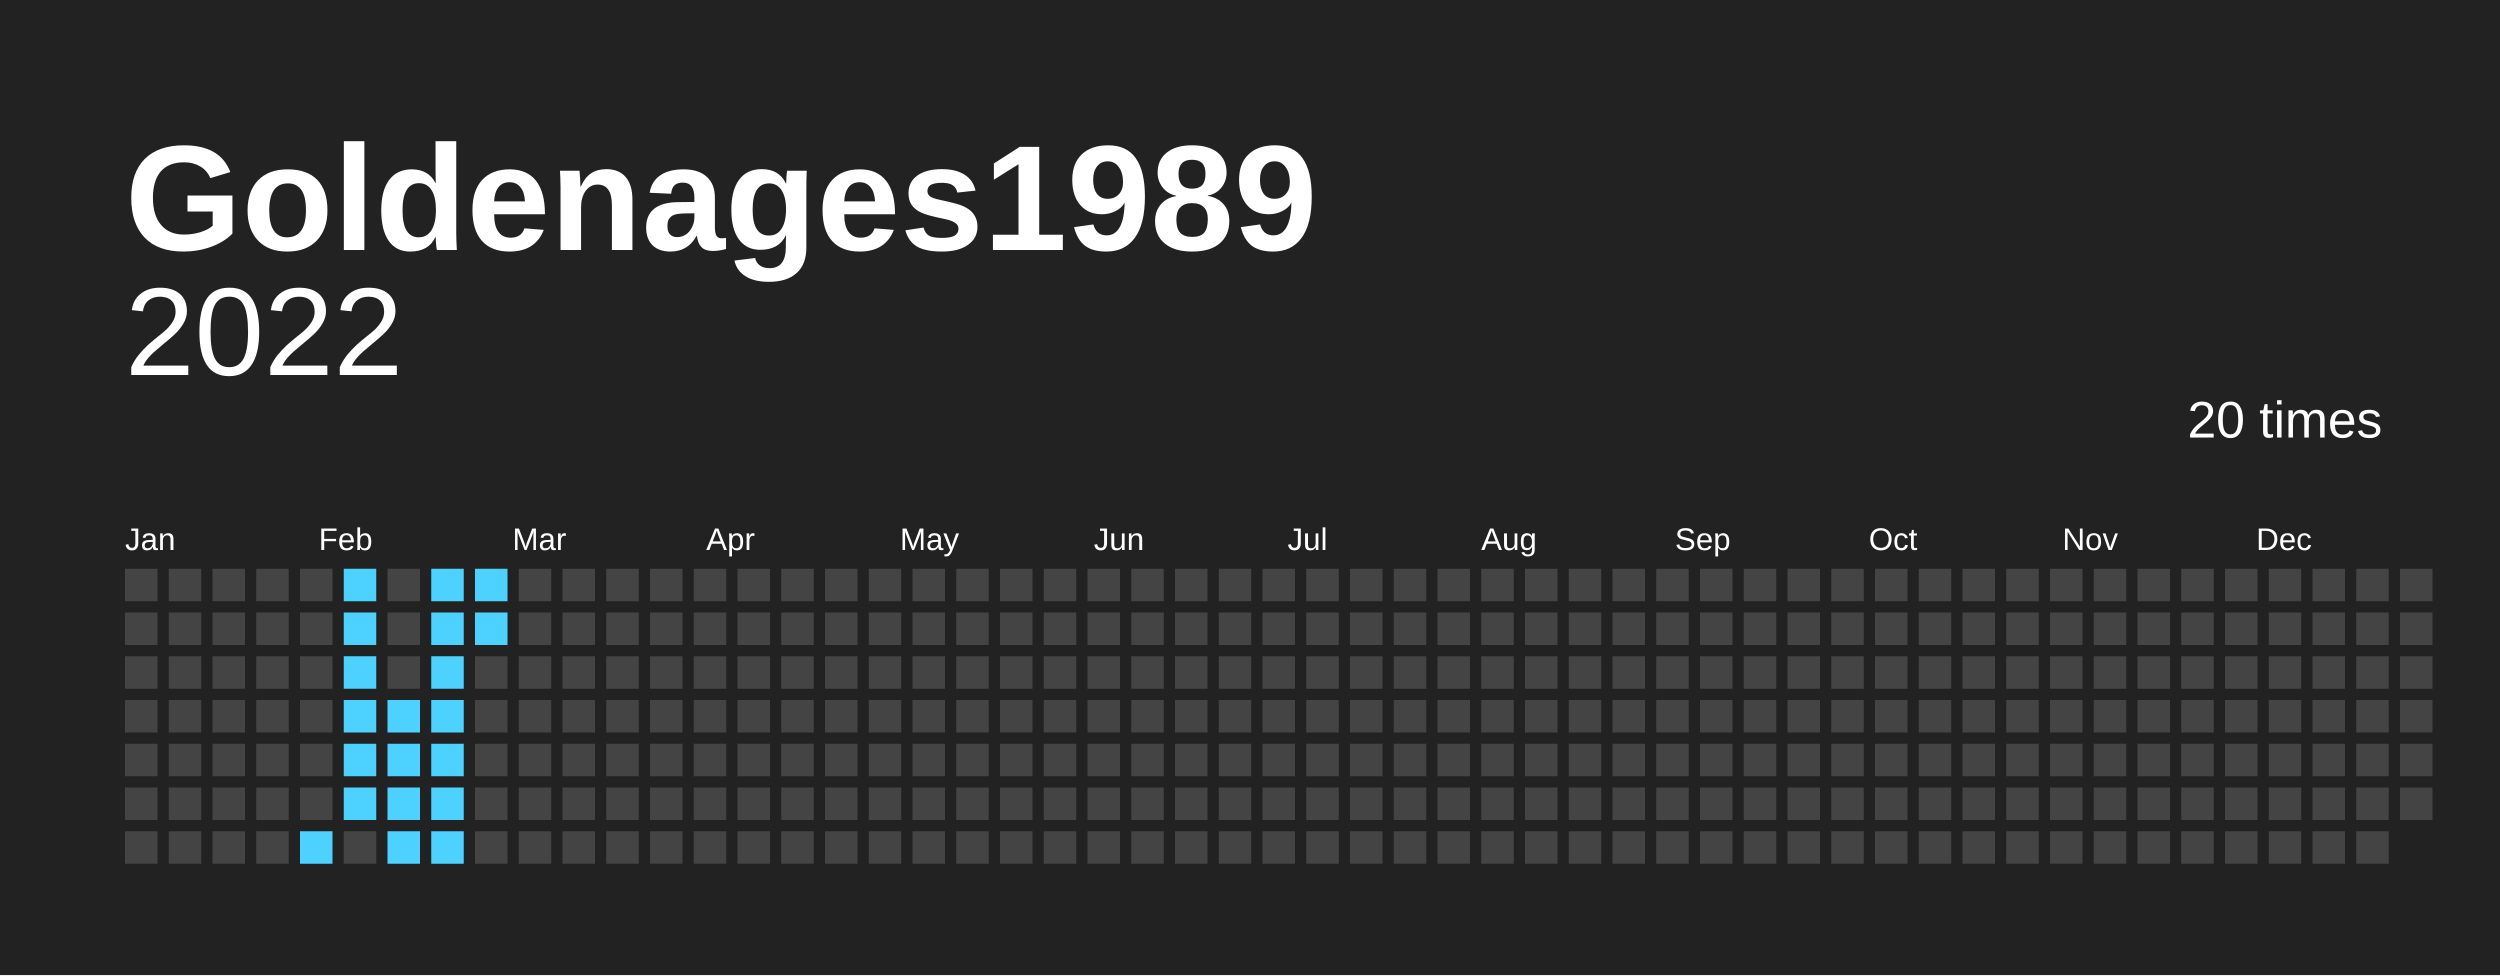
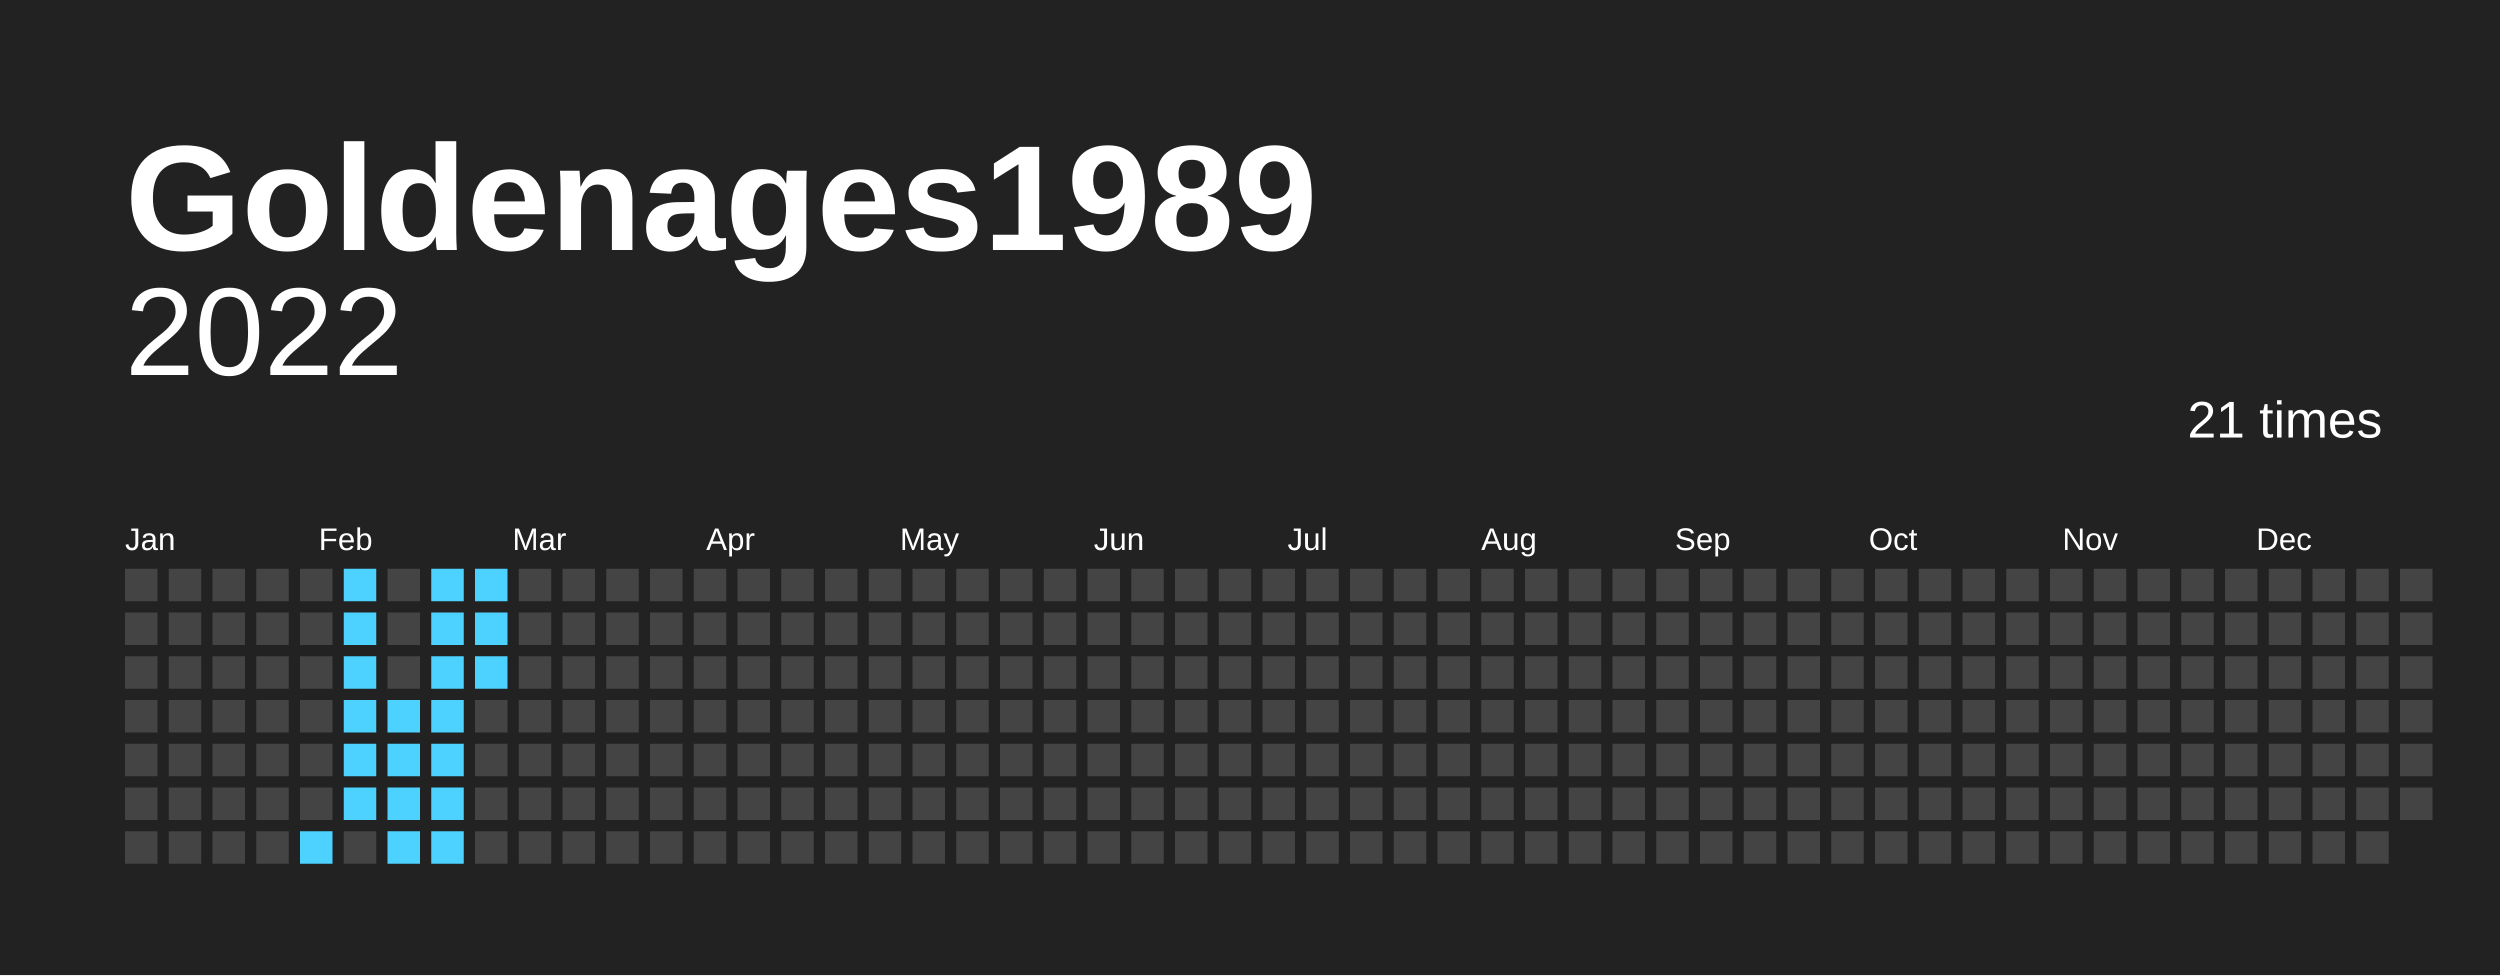
<svg xmlns="http://www.w3.org/2000/svg" baseProfile="full" height="78mm" version="1.1" viewBox="0,0,200,78" width="200mm">
  <defs />
  <rect fill="#222222" height="78" width="200" x="0" y="0" />
  <text fill="#FFFFFF" style="font-size:12px; font-family:Arial; font-weight:bold;" x="10" y="20">Goldenages1989</text>
  <text alignment-baseline="hanging" fill="#FFFFFF" style="font-size:10.0px; font-family:Arial;" x="10" y="30">2022</text>
-   <text alignment-baseline="hanging" fill="#FFFFFF" style="font-size:4.125px; font-family:Arial;" x="175" y="35">20 times</text>
+   <text alignment-baseline="hanging" fill="#FFFFFF" style="font-size:4.125px; font-family:Arial;" x="175" y="35">21 times</text>
  <text fill="#FFFFFF" style="font-size:2.5px; font-family:Arial" x="10.0" y="44">Jan</text>
  <text fill="#FFFFFF" style="font-size:2.5px; font-family:Arial" x="25.5" y="44">Feb</text>
  <text fill="#FFFFFF" style="font-size:2.5px; font-family:Arial" x="41.0" y="44">Mar</text>
  <text fill="#FFFFFF" style="font-size:2.5px; font-family:Arial" x="56.5" y="44">Apr</text>
  <text fill="#FFFFFF" style="font-size:2.5px; font-family:Arial" x="72.0" y="44">May</text>
  <text fill="#FFFFFF" style="font-size:2.5px; font-family:Arial" x="87.5" y="44">Jun</text>
  <text fill="#FFFFFF" style="font-size:2.5px; font-family:Arial" x="103.0" y="44">Jul</text>
  <text fill="#FFFFFF" style="font-size:2.5px; font-family:Arial" x="118.5" y="44">Aug</text>
  <text fill="#FFFFFF" style="font-size:2.5px; font-family:Arial" x="134.0" y="44">Sep</text>
  <text fill="#FFFFFF" style="font-size:2.5px; font-family:Arial" x="149.5" y="44">Oct</text>
  <text fill="#FFFFFF" style="font-size:2.5px; font-family:Arial" x="165.0" y="44">Nov</text>
  <text fill="#FFFFFF" style="font-size:2.5px; font-family:Arial" x="180.5" y="44">Dec</text>
  <rect fill="#444444" height="2.6" width="2.6" x="10.0" y="45.5" />
  <rect fill="#444444" height="2.6" width="2.6" x="10.0" y="49.0" />
  <rect fill="#444444" height="2.6" width="2.6" x="10.0" y="52.5" />
  <rect fill="#444444" height="2.6" width="2.6" x="10.0" y="56.0" />
  <rect fill="#444444" height="2.6" width="2.6" x="10.0" y="59.5" />
  <rect fill="#444444" height="2.6" width="2.6" x="10.0" y="63.0" />
  <rect fill="#444444" height="2.6" width="2.6" x="10.0" y="66.5" />
  <rect fill="#444444" height="2.6" width="2.6" x="13.5" y="45.5" />
  <rect fill="#444444" height="2.6" width="2.6" x="13.5" y="49.0" />
  <rect fill="#444444" height="2.6" width="2.6" x="13.5" y="52.5" />
  <rect fill="#444444" height="2.6" width="2.6" x="13.5" y="56.0" />
  <rect fill="#444444" height="2.6" width="2.6" x="13.5" y="59.5" />
  <rect fill="#444444" height="2.6" width="2.6" x="13.5" y="63.0" />
  <rect fill="#444444" height="2.6" width="2.6" x="13.5" y="66.5" />
  <rect fill="#444444" height="2.6" width="2.6" x="17.0" y="45.5" />
  <rect fill="#444444" height="2.6" width="2.6" x="17.0" y="49.0" />
  <rect fill="#444444" height="2.6" width="2.6" x="17.0" y="52.5" />
  <rect fill="#444444" height="2.6" width="2.6" x="17.0" y="56.0" />
  <rect fill="#444444" height="2.6" width="2.6" x="17.0" y="59.5" />
  <rect fill="#444444" height="2.6" width="2.6" x="17.0" y="63.0" />
  <rect fill="#444444" height="2.6" width="2.6" x="17.0" y="66.5" />
  <rect fill="#444444" height="2.6" width="2.6" x="20.5" y="45.5" />
  <rect fill="#444444" height="2.6" width="2.6" x="20.5" y="49.0" />
  <rect fill="#444444" height="2.6" width="2.6" x="20.5" y="52.5" />
  <rect fill="#444444" height="2.6" width="2.6" x="20.5" y="56.0" />
  <rect fill="#444444" height="2.6" width="2.6" x="20.5" y="59.5" />
  <rect fill="#444444" height="2.6" width="2.6" x="20.5" y="63.0" />
  <rect fill="#444444" height="2.6" width="2.6" x="20.5" y="66.5" />
  <rect fill="#444444" height="2.6" width="2.6" x="24.0" y="45.5" />
  <rect fill="#444444" height="2.6" width="2.6" x="24.0" y="49.0" />
  <rect fill="#444444" height="2.6" width="2.6" x="24.0" y="52.5" />
  <rect fill="#444444" height="2.6" width="2.6" x="24.0" y="56.0" />
  <rect fill="#444444" height="2.6" width="2.6" x="24.0" y="59.5" />
  <rect fill="#444444" height="2.6" width="2.6" x="24.0" y="63.0" />
  <rect fill="#4DD2FF" height="2.6" width="2.6" x="24.0" y="66.5" />
  <rect fill="#4DD2FF" height="2.6" width="2.6" x="27.5" y="45.5" />
  <rect fill="#4DD2FF" height="2.6" width="2.6" x="27.5" y="49.0" />
  <rect fill="#4DD2FF" height="2.6" width="2.6" x="27.5" y="52.5" />
  <rect fill="#4DD2FF" height="2.6" width="2.6" x="27.5" y="56.0" />
  <rect fill="#4DD2FF" height="2.6" width="2.6" x="27.5" y="59.5" />
  <rect fill="#4DD2FF" height="2.6" width="2.6" x="27.5" y="63.0" />
  <rect fill="#444444" height="2.6" width="2.6" x="27.5" y="66.5" />
  <rect fill="#444444" height="2.6" width="2.6" x="31.0" y="45.5" />
  <rect fill="#444444" height="2.6" width="2.6" x="31.0" y="49.0" />
  <rect fill="#444444" height="2.6" width="2.6" x="31.0" y="52.5" />
  <rect fill="#4DD2FF" height="2.6" width="2.6" x="31.0" y="56.0" />
  <rect fill="#4DD2FF" height="2.6" width="2.6" x="31.0" y="59.5" />
  <rect fill="#4DD2FF" height="2.6" width="2.6" x="31.0" y="63.0" />
  <rect fill="#4DD2FF" height="2.6" width="2.6" x="31.0" y="66.5" />
  <rect fill="#4DD2FF" height="2.6" width="2.6" x="34.5" y="45.5" />
  <rect fill="#4DD2FF" height="2.6" width="2.6" x="34.5" y="49.0" />
  <rect fill="#4DD2FF" height="2.6" width="2.6" x="34.5" y="52.5" />
  <rect fill="#4DD2FF" height="2.6" width="2.6" x="34.5" y="56.0" />
  <rect fill="#4DD2FF" height="2.6" width="2.6" x="34.5" y="59.5" />
  <rect fill="#4DD2FF" height="2.6" width="2.6" x="34.5" y="63.0" />
  <rect fill="#4DD2FF" height="2.6" width="2.6" x="34.5" y="66.5" />
  <rect fill="#4DD2FF" height="2.6" width="2.6" x="38.0" y="45.5" />
  <rect fill="#4DD2FF" height="2.6" width="2.6" x="38.0" y="49.0" />
-   <rect fill="#444444" height="2.6" width="2.6" x="38.0" y="52.5" />
+   <rect fill="#4DD2FF" height="2.6" width="2.6" x="38.0" y="52.5" />
  <rect fill="#444444" height="2.6" width="2.6" x="38.0" y="56.0" />
  <rect fill="#444444" height="2.6" width="2.6" x="38.0" y="59.5" />
  <rect fill="#444444" height="2.6" width="2.6" x="38.0" y="63.0" />
  <rect fill="#444444" height="2.6" width="2.6" x="38.0" y="66.5" />
  <rect fill="#444444" height="2.6" width="2.6" x="41.5" y="45.5" />
  <rect fill="#444444" height="2.6" width="2.6" x="41.5" y="49.0" />
  <rect fill="#444444" height="2.6" width="2.6" x="41.5" y="52.5" />
  <rect fill="#444444" height="2.6" width="2.6" x="41.5" y="56.0" />
  <rect fill="#444444" height="2.6" width="2.6" x="41.5" y="59.5" />
  <rect fill="#444444" height="2.6" width="2.6" x="41.5" y="63.0" />
  <rect fill="#444444" height="2.6" width="2.6" x="41.5" y="66.5" />
  <rect fill="#444444" height="2.6" width="2.6" x="45.0" y="45.5" />
  <rect fill="#444444" height="2.6" width="2.6" x="45.0" y="49.0" />
  <rect fill="#444444" height="2.6" width="2.6" x="45.0" y="52.5" />
  <rect fill="#444444" height="2.6" width="2.6" x="45.0" y="56.0" />
  <rect fill="#444444" height="2.6" width="2.6" x="45.0" y="59.5" />
  <rect fill="#444444" height="2.6" width="2.6" x="45.0" y="63.0" />
  <rect fill="#444444" height="2.6" width="2.6" x="45.0" y="66.5" />
  <rect fill="#444444" height="2.6" width="2.6" x="48.5" y="45.5" />
  <rect fill="#444444" height="2.6" width="2.6" x="48.5" y="49.0" />
  <rect fill="#444444" height="2.6" width="2.6" x="48.5" y="52.5" />
  <rect fill="#444444" height="2.6" width="2.6" x="48.5" y="56.0" />
  <rect fill="#444444" height="2.6" width="2.6" x="48.5" y="59.5" />
  <rect fill="#444444" height="2.6" width="2.6" x="48.5" y="63.0" />
  <rect fill="#444444" height="2.6" width="2.6" x="48.5" y="66.5" />
  <rect fill="#444444" height="2.6" width="2.6" x="52.0" y="45.5" />
  <rect fill="#444444" height="2.6" width="2.6" x="52.0" y="49.0" />
  <rect fill="#444444" height="2.6" width="2.6" x="52.0" y="52.5" />
  <rect fill="#444444" height="2.6" width="2.6" x="52.0" y="56.0" />
  <rect fill="#444444" height="2.6" width="2.6" x="52.0" y="59.5" />
  <rect fill="#444444" height="2.6" width="2.6" x="52.0" y="63.0" />
  <rect fill="#444444" height="2.6" width="2.6" x="52.0" y="66.5" />
  <rect fill="#444444" height="2.6" width="2.6" x="55.5" y="45.5" />
  <rect fill="#444444" height="2.6" width="2.6" x="55.5" y="49.0" />
  <rect fill="#444444" height="2.6" width="2.6" x="55.5" y="52.5" />
  <rect fill="#444444" height="2.6" width="2.6" x="55.5" y="56.0" />
  <rect fill="#444444" height="2.6" width="2.6" x="55.5" y="59.5" />
  <rect fill="#444444" height="2.6" width="2.6" x="55.5" y="63.0" />
  <rect fill="#444444" height="2.6" width="2.6" x="55.5" y="66.5" />
  <rect fill="#444444" height="2.6" width="2.6" x="59.0" y="45.5" />
  <rect fill="#444444" height="2.6" width="2.6" x="59.0" y="49.0" />
  <rect fill="#444444" height="2.6" width="2.6" x="59.0" y="52.5" />
  <rect fill="#444444" height="2.6" width="2.6" x="59.0" y="56.0" />
  <rect fill="#444444" height="2.6" width="2.6" x="59.0" y="59.5" />
  <rect fill="#444444" height="2.6" width="2.6" x="59.0" y="63.0" />
  <rect fill="#444444" height="2.6" width="2.6" x="59.0" y="66.5" />
  <rect fill="#444444" height="2.6" width="2.6" x="62.5" y="45.5" />
  <rect fill="#444444" height="2.6" width="2.6" x="62.5" y="49.0" />
  <rect fill="#444444" height="2.6" width="2.6" x="62.5" y="52.5" />
  <rect fill="#444444" height="2.6" width="2.6" x="62.5" y="56.0" />
  <rect fill="#444444" height="2.6" width="2.6" x="62.5" y="59.5" />
  <rect fill="#444444" height="2.6" width="2.6" x="62.5" y="63.0" />
  <rect fill="#444444" height="2.6" width="2.6" x="62.5" y="66.5" />
  <rect fill="#444444" height="2.6" width="2.6" x="66.0" y="45.5" />
  <rect fill="#444444" height="2.6" width="2.6" x="66.0" y="49.0" />
  <rect fill="#444444" height="2.6" width="2.6" x="66.0" y="52.5" />
  <rect fill="#444444" height="2.6" width="2.6" x="66.0" y="56.0" />
  <rect fill="#444444" height="2.6" width="2.6" x="66.0" y="59.5" />
  <rect fill="#444444" height="2.6" width="2.6" x="66.0" y="63.0" />
  <rect fill="#444444" height="2.6" width="2.6" x="66.0" y="66.5" />
  <rect fill="#444444" height="2.6" width="2.6" x="69.5" y="45.5" />
  <rect fill="#444444" height="2.6" width="2.6" x="69.5" y="49.0" />
  <rect fill="#444444" height="2.6" width="2.6" x="69.5" y="52.5" />
  <rect fill="#444444" height="2.6" width="2.6" x="69.5" y="56.0" />
  <rect fill="#444444" height="2.6" width="2.6" x="69.5" y="59.5" />
  <rect fill="#444444" height="2.6" width="2.6" x="69.5" y="63.0" />
  <rect fill="#444444" height="2.6" width="2.6" x="69.5" y="66.5" />
  <rect fill="#444444" height="2.6" width="2.6" x="73.0" y="45.5" />
  <rect fill="#444444" height="2.6" width="2.6" x="73.0" y="49.0" />
  <rect fill="#444444" height="2.6" width="2.6" x="73.0" y="52.5" />
  <rect fill="#444444" height="2.6" width="2.6" x="73.0" y="56.0" />
  <rect fill="#444444" height="2.6" width="2.6" x="73.0" y="59.5" />
  <rect fill="#444444" height="2.6" width="2.6" x="73.0" y="63.0" />
  <rect fill="#444444" height="2.6" width="2.6" x="73.0" y="66.5" />
  <rect fill="#444444" height="2.6" width="2.6" x="76.5" y="45.5" />
  <rect fill="#444444" height="2.6" width="2.6" x="76.5" y="49.0" />
  <rect fill="#444444" height="2.6" width="2.6" x="76.5" y="52.5" />
  <rect fill="#444444" height="2.6" width="2.6" x="76.5" y="56.0" />
  <rect fill="#444444" height="2.6" width="2.6" x="76.5" y="59.5" />
  <rect fill="#444444" height="2.6" width="2.6" x="76.5" y="63.0" />
  <rect fill="#444444" height="2.6" width="2.6" x="76.5" y="66.5" />
  <rect fill="#444444" height="2.6" width="2.6" x="80.0" y="45.5" />
  <rect fill="#444444" height="2.6" width="2.6" x="80.0" y="49.0" />
  <rect fill="#444444" height="2.6" width="2.6" x="80.0" y="52.5" />
  <rect fill="#444444" height="2.6" width="2.6" x="80.0" y="56.0" />
  <rect fill="#444444" height="2.6" width="2.6" x="80.0" y="59.5" />
  <rect fill="#444444" height="2.6" width="2.6" x="80.0" y="63.0" />
  <rect fill="#444444" height="2.6" width="2.6" x="80.0" y="66.5" />
  <rect fill="#444444" height="2.6" width="2.6" x="83.5" y="45.5" />
  <rect fill="#444444" height="2.6" width="2.6" x="83.5" y="49.0" />
  <rect fill="#444444" height="2.6" width="2.6" x="83.5" y="52.5" />
  <rect fill="#444444" height="2.6" width="2.6" x="83.5" y="56.0" />
  <rect fill="#444444" height="2.6" width="2.6" x="83.5" y="59.5" />
  <rect fill="#444444" height="2.6" width="2.6" x="83.5" y="63.0" />
  <rect fill="#444444" height="2.6" width="2.6" x="83.5" y="66.5" />
  <rect fill="#444444" height="2.6" width="2.6" x="87.0" y="45.5" />
  <rect fill="#444444" height="2.6" width="2.6" x="87.0" y="49.0" />
  <rect fill="#444444" height="2.6" width="2.6" x="87.0" y="52.5" />
  <rect fill="#444444" height="2.6" width="2.6" x="87.0" y="56.0" />
  <rect fill="#444444" height="2.6" width="2.6" x="87.0" y="59.5" />
  <rect fill="#444444" height="2.6" width="2.6" x="87.0" y="63.0" />
  <rect fill="#444444" height="2.6" width="2.6" x="87.0" y="66.5" />
  <rect fill="#444444" height="2.6" width="2.6" x="90.5" y="45.5" />
  <rect fill="#444444" height="2.6" width="2.6" x="90.5" y="49.0" />
  <rect fill="#444444" height="2.6" width="2.6" x="90.5" y="52.5" />
  <rect fill="#444444" height="2.6" width="2.6" x="90.5" y="56.0" />
  <rect fill="#444444" height="2.6" width="2.6" x="90.5" y="59.5" />
  <rect fill="#444444" height="2.6" width="2.6" x="90.5" y="63.0" />
  <rect fill="#444444" height="2.6" width="2.6" x="90.5" y="66.5" />
  <rect fill="#444444" height="2.6" width="2.6" x="94.0" y="45.5" />
  <rect fill="#444444" height="2.6" width="2.6" x="94.0" y="49.0" />
  <rect fill="#444444" height="2.6" width="2.6" x="94.0" y="52.5" />
  <rect fill="#444444" height="2.6" width="2.6" x="94.0" y="56.0" />
  <rect fill="#444444" height="2.6" width="2.6" x="94.0" y="59.5" />
  <rect fill="#444444" height="2.6" width="2.6" x="94.0" y="63.0" />
  <rect fill="#444444" height="2.6" width="2.6" x="94.0" y="66.5" />
  <rect fill="#444444" height="2.6" width="2.6" x="97.5" y="45.5" />
  <rect fill="#444444" height="2.6" width="2.6" x="97.5" y="49.0" />
  <rect fill="#444444" height="2.6" width="2.6" x="97.5" y="52.5" />
  <rect fill="#444444" height="2.6" width="2.6" x="97.5" y="56.0" />
  <rect fill="#444444" height="2.6" width="2.6" x="97.5" y="59.5" />
  <rect fill="#444444" height="2.6" width="2.6" x="97.5" y="63.0" />
  <rect fill="#444444" height="2.6" width="2.6" x="97.5" y="66.5" />
  <rect fill="#444444" height="2.6" width="2.6" x="101.0" y="45.5" />
  <rect fill="#444444" height="2.6" width="2.6" x="101.0" y="49.0" />
  <rect fill="#444444" height="2.6" width="2.6" x="101.0" y="52.5" />
  <rect fill="#444444" height="2.6" width="2.6" x="101.0" y="56.0" />
  <rect fill="#444444" height="2.6" width="2.6" x="101.0" y="59.5" />
  <rect fill="#444444" height="2.6" width="2.6" x="101.0" y="63.0" />
  <rect fill="#444444" height="2.6" width="2.6" x="101.0" y="66.5" />
  <rect fill="#444444" height="2.6" width="2.6" x="104.5" y="45.5" />
  <rect fill="#444444" height="2.6" width="2.6" x="104.5" y="49.0" />
  <rect fill="#444444" height="2.6" width="2.6" x="104.5" y="52.5" />
  <rect fill="#444444" height="2.6" width="2.6" x="104.5" y="56.0" />
  <rect fill="#444444" height="2.6" width="2.6" x="104.5" y="59.5" />
  <rect fill="#444444" height="2.6" width="2.6" x="104.5" y="63.0" />
  <rect fill="#444444" height="2.6" width="2.6" x="104.5" y="66.5" />
  <rect fill="#444444" height="2.6" width="2.6" x="108.0" y="45.5" />
  <rect fill="#444444" height="2.6" width="2.6" x="108.0" y="49.0" />
  <rect fill="#444444" height="2.6" width="2.6" x="108.0" y="52.5" />
  <rect fill="#444444" height="2.6" width="2.6" x="108.0" y="56.0" />
  <rect fill="#444444" height="2.6" width="2.6" x="108.0" y="59.5" />
  <rect fill="#444444" height="2.6" width="2.6" x="108.0" y="63.0" />
  <rect fill="#444444" height="2.6" width="2.6" x="108.0" y="66.5" />
  <rect fill="#444444" height="2.6" width="2.6" x="111.5" y="45.5" />
  <rect fill="#444444" height="2.6" width="2.6" x="111.5" y="49.0" />
  <rect fill="#444444" height="2.6" width="2.6" x="111.5" y="52.5" />
  <rect fill="#444444" height="2.6" width="2.6" x="111.5" y="56.0" />
  <rect fill="#444444" height="2.6" width="2.6" x="111.5" y="59.5" />
  <rect fill="#444444" height="2.6" width="2.6" x="111.5" y="63.0" />
  <rect fill="#444444" height="2.6" width="2.6" x="111.5" y="66.5" />
  <rect fill="#444444" height="2.6" width="2.6" x="115.0" y="45.5" />
  <rect fill="#444444" height="2.6" width="2.6" x="115.0" y="49.0" />
  <rect fill="#444444" height="2.6" width="2.6" x="115.0" y="52.5" />
  <rect fill="#444444" height="2.6" width="2.6" x="115.0" y="56.0" />
  <rect fill="#444444" height="2.6" width="2.6" x="115.0" y="59.5" />
  <rect fill="#444444" height="2.6" width="2.6" x="115.0" y="63.0" />
  <rect fill="#444444" height="2.6" width="2.6" x="115.0" y="66.5" />
  <rect fill="#444444" height="2.6" width="2.6" x="118.5" y="45.5" />
  <rect fill="#444444" height="2.6" width="2.6" x="118.5" y="49.0" />
  <rect fill="#444444" height="2.6" width="2.6" x="118.5" y="52.5" />
  <rect fill="#444444" height="2.6" width="2.6" x="118.5" y="56.0" />
  <rect fill="#444444" height="2.6" width="2.6" x="118.5" y="59.5" />
  <rect fill="#444444" height="2.6" width="2.6" x="118.5" y="63.0" />
  <rect fill="#444444" height="2.6" width="2.6" x="118.5" y="66.5" />
  <rect fill="#444444" height="2.6" width="2.6" x="122.0" y="45.5" />
  <rect fill="#444444" height="2.6" width="2.6" x="122.0" y="49.0" />
  <rect fill="#444444" height="2.6" width="2.6" x="122.0" y="52.5" />
  <rect fill="#444444" height="2.6" width="2.6" x="122.0" y="56.0" />
  <rect fill="#444444" height="2.6" width="2.6" x="122.0" y="59.5" />
  <rect fill="#444444" height="2.6" width="2.6" x="122.0" y="63.0" />
  <rect fill="#444444" height="2.6" width="2.6" x="122.0" y="66.5" />
  <rect fill="#444444" height="2.6" width="2.6" x="125.5" y="45.5" />
  <rect fill="#444444" height="2.6" width="2.6" x="125.5" y="49.0" />
  <rect fill="#444444" height="2.6" width="2.6" x="125.5" y="52.5" />
  <rect fill="#444444" height="2.6" width="2.6" x="125.5" y="56.0" />
  <rect fill="#444444" height="2.6" width="2.6" x="125.5" y="59.5" />
  <rect fill="#444444" height="2.6" width="2.6" x="125.5" y="63.0" />
  <rect fill="#444444" height="2.6" width="2.6" x="125.5" y="66.5" />
  <rect fill="#444444" height="2.6" width="2.6" x="129.0" y="45.5" />
  <rect fill="#444444" height="2.6" width="2.6" x="129.0" y="49.0" />
  <rect fill="#444444" height="2.6" width="2.6" x="129.0" y="52.5" />
  <rect fill="#444444" height="2.6" width="2.6" x="129.0" y="56.0" />
  <rect fill="#444444" height="2.6" width="2.6" x="129.0" y="59.5" />
  <rect fill="#444444" height="2.6" width="2.6" x="129.0" y="63.0" />
  <rect fill="#444444" height="2.6" width="2.6" x="129.0" y="66.5" />
  <rect fill="#444444" height="2.6" width="2.6" x="132.5" y="45.5" />
  <rect fill="#444444" height="2.6" width="2.6" x="132.5" y="49.0" />
  <rect fill="#444444" height="2.6" width="2.6" x="132.5" y="52.5" />
  <rect fill="#444444" height="2.6" width="2.6" x="132.5" y="56.0" />
  <rect fill="#444444" height="2.6" width="2.6" x="132.5" y="59.5" />
  <rect fill="#444444" height="2.6" width="2.6" x="132.5" y="63.0" />
  <rect fill="#444444" height="2.6" width="2.6" x="132.5" y="66.5" />
  <rect fill="#444444" height="2.6" width="2.6" x="136.0" y="45.5" />
  <rect fill="#444444" height="2.6" width="2.6" x="136.0" y="49.0" />
  <rect fill="#444444" height="2.6" width="2.6" x="136.0" y="52.5" />
  <rect fill="#444444" height="2.6" width="2.6" x="136.0" y="56.0" />
  <rect fill="#444444" height="2.6" width="2.6" x="136.0" y="59.5" />
  <rect fill="#444444" height="2.6" width="2.6" x="136.0" y="63.0" />
  <rect fill="#444444" height="2.6" width="2.6" x="136.0" y="66.5" />
  <rect fill="#444444" height="2.6" width="2.6" x="139.5" y="45.5" />
  <rect fill="#444444" height="2.6" width="2.6" x="139.5" y="49.0" />
  <rect fill="#444444" height="2.6" width="2.6" x="139.5" y="52.5" />
  <rect fill="#444444" height="2.6" width="2.6" x="139.5" y="56.0" />
  <rect fill="#444444" height="2.6" width="2.6" x="139.5" y="59.5" />
  <rect fill="#444444" height="2.6" width="2.6" x="139.5" y="63.0" />
  <rect fill="#444444" height="2.6" width="2.6" x="139.5" y="66.5" />
  <rect fill="#444444" height="2.6" width="2.6" x="143.0" y="45.5" />
  <rect fill="#444444" height="2.6" width="2.6" x="143.0" y="49.0" />
  <rect fill="#444444" height="2.6" width="2.6" x="143.0" y="52.5" />
  <rect fill="#444444" height="2.6" width="2.6" x="143.0" y="56.0" />
  <rect fill="#444444" height="2.6" width="2.6" x="143.0" y="59.5" />
  <rect fill="#444444" height="2.6" width="2.6" x="143.0" y="63.0" />
  <rect fill="#444444" height="2.6" width="2.6" x="143.0" y="66.5" />
  <rect fill="#444444" height="2.6" width="2.6" x="146.5" y="45.5" />
  <rect fill="#444444" height="2.6" width="2.6" x="146.5" y="49.0" />
  <rect fill="#444444" height="2.6" width="2.6" x="146.5" y="52.5" />
  <rect fill="#444444" height="2.6" width="2.6" x="146.5" y="56.0" />
  <rect fill="#444444" height="2.6" width="2.6" x="146.5" y="59.5" />
  <rect fill="#444444" height="2.6" width="2.6" x="146.5" y="63.0" />
  <rect fill="#444444" height="2.6" width="2.6" x="146.5" y="66.5" />
  <rect fill="#444444" height="2.6" width="2.6" x="150.0" y="45.5" />
  <rect fill="#444444" height="2.6" width="2.6" x="150.0" y="49.0" />
  <rect fill="#444444" height="2.6" width="2.6" x="150.0" y="52.5" />
  <rect fill="#444444" height="2.6" width="2.6" x="150.0" y="56.0" />
  <rect fill="#444444" height="2.6" width="2.6" x="150.0" y="59.5" />
  <rect fill="#444444" height="2.6" width="2.6" x="150.0" y="63.0" />
  <rect fill="#444444" height="2.6" width="2.6" x="150.0" y="66.5" />
  <rect fill="#444444" height="2.6" width="2.6" x="153.5" y="45.5" />
  <rect fill="#444444" height="2.6" width="2.6" x="153.5" y="49.0" />
  <rect fill="#444444" height="2.6" width="2.6" x="153.5" y="52.5" />
  <rect fill="#444444" height="2.6" width="2.6" x="153.5" y="56.0" />
  <rect fill="#444444" height="2.6" width="2.6" x="153.5" y="59.5" />
  <rect fill="#444444" height="2.6" width="2.6" x="153.5" y="63.0" />
  <rect fill="#444444" height="2.6" width="2.6" x="153.5" y="66.5" />
  <rect fill="#444444" height="2.6" width="2.6" x="157.0" y="45.5" />
  <rect fill="#444444" height="2.6" width="2.6" x="157.0" y="49.0" />
  <rect fill="#444444" height="2.6" width="2.6" x="157.0" y="52.5" />
  <rect fill="#444444" height="2.6" width="2.6" x="157.0" y="56.0" />
  <rect fill="#444444" height="2.6" width="2.6" x="157.0" y="59.5" />
  <rect fill="#444444" height="2.6" width="2.6" x="157.0" y="63.0" />
  <rect fill="#444444" height="2.6" width="2.6" x="157.0" y="66.5" />
  <rect fill="#444444" height="2.6" width="2.6" x="160.5" y="45.5" />
  <rect fill="#444444" height="2.6" width="2.6" x="160.5" y="49.0" />
  <rect fill="#444444" height="2.6" width="2.6" x="160.5" y="52.5" />
  <rect fill="#444444" height="2.6" width="2.6" x="160.5" y="56.0" />
  <rect fill="#444444" height="2.6" width="2.6" x="160.5" y="59.5" />
  <rect fill="#444444" height="2.6" width="2.6" x="160.5" y="63.0" />
  <rect fill="#444444" height="2.6" width="2.6" x="160.5" y="66.5" />
  <rect fill="#444444" height="2.6" width="2.6" x="164.0" y="45.5" />
  <rect fill="#444444" height="2.6" width="2.6" x="164.0" y="49.0" />
  <rect fill="#444444" height="2.6" width="2.6" x="164.0" y="52.5" />
  <rect fill="#444444" height="2.6" width="2.6" x="164.0" y="56.0" />
  <rect fill="#444444" height="2.6" width="2.6" x="164.0" y="59.5" />
  <rect fill="#444444" height="2.6" width="2.6" x="164.0" y="63.0" />
  <rect fill="#444444" height="2.6" width="2.6" x="164.0" y="66.5" />
  <rect fill="#444444" height="2.6" width="2.6" x="167.5" y="45.5" />
  <rect fill="#444444" height="2.6" width="2.6" x="167.5" y="49.0" />
  <rect fill="#444444" height="2.6" width="2.6" x="167.5" y="52.5" />
  <rect fill="#444444" height="2.6" width="2.6" x="167.5" y="56.0" />
  <rect fill="#444444" height="2.6" width="2.6" x="167.5" y="59.5" />
  <rect fill="#444444" height="2.6" width="2.6" x="167.5" y="63.0" />
  <rect fill="#444444" height="2.6" width="2.6" x="167.5" y="66.5" />
  <rect fill="#444444" height="2.6" width="2.6" x="171.0" y="45.5" />
  <rect fill="#444444" height="2.6" width="2.6" x="171.0" y="49.0" />
  <rect fill="#444444" height="2.6" width="2.6" x="171.0" y="52.5" />
  <rect fill="#444444" height="2.6" width="2.6" x="171.0" y="56.0" />
  <rect fill="#444444" height="2.6" width="2.6" x="171.0" y="59.5" />
  <rect fill="#444444" height="2.6" width="2.6" x="171.0" y="63.0" />
  <rect fill="#444444" height="2.6" width="2.6" x="171.0" y="66.5" />
  <rect fill="#444444" height="2.6" width="2.6" x="174.5" y="45.5" />
  <rect fill="#444444" height="2.6" width="2.6" x="174.5" y="49.0" />
  <rect fill="#444444" height="2.6" width="2.6" x="174.5" y="52.5" />
  <rect fill="#444444" height="2.6" width="2.6" x="174.5" y="56.0" />
  <rect fill="#444444" height="2.6" width="2.6" x="174.5" y="59.5" />
  <rect fill="#444444" height="2.6" width="2.6" x="174.5" y="63.0" />
  <rect fill="#444444" height="2.6" width="2.6" x="174.5" y="66.5" />
  <rect fill="#444444" height="2.6" width="2.6" x="178.0" y="45.5" />
  <rect fill="#444444" height="2.6" width="2.6" x="178.0" y="49.0" />
  <rect fill="#444444" height="2.6" width="2.6" x="178.0" y="52.5" />
  <rect fill="#444444" height="2.6" width="2.6" x="178.0" y="56.0" />
  <rect fill="#444444" height="2.6" width="2.6" x="178.0" y="59.5" />
  <rect fill="#444444" height="2.6" width="2.6" x="178.0" y="63.0" />
  <rect fill="#444444" height="2.6" width="2.6" x="178.0" y="66.5" />
  <rect fill="#444444" height="2.6" width="2.6" x="181.5" y="45.5" />
  <rect fill="#444444" height="2.6" width="2.6" x="181.5" y="49.0" />
  <rect fill="#444444" height="2.6" width="2.6" x="181.5" y="52.5" />
  <rect fill="#444444" height="2.6" width="2.6" x="181.5" y="56.0" />
  <rect fill="#444444" height="2.6" width="2.6" x="181.5" y="59.5" />
  <rect fill="#444444" height="2.6" width="2.6" x="181.5" y="63.0" />
  <rect fill="#444444" height="2.6" width="2.6" x="181.5" y="66.5" />
  <rect fill="#444444" height="2.6" width="2.6" x="185.0" y="45.5" />
  <rect fill="#444444" height="2.6" width="2.6" x="185.0" y="49.0" />
  <rect fill="#444444" height="2.6" width="2.6" x="185.0" y="52.5" />
  <rect fill="#444444" height="2.6" width="2.6" x="185.0" y="56.0" />
  <rect fill="#444444" height="2.6" width="2.6" x="185.0" y="59.5" />
  <rect fill="#444444" height="2.6" width="2.6" x="185.0" y="63.0" />
  <rect fill="#444444" height="2.6" width="2.6" x="185.0" y="66.5" />
  <rect fill="#444444" height="2.6" width="2.6" x="188.5" y="45.5" />
  <rect fill="#444444" height="2.6" width="2.6" x="188.5" y="49.0" />
  <rect fill="#444444" height="2.6" width="2.6" x="188.5" y="52.5" />
  <rect fill="#444444" height="2.6" width="2.6" x="188.5" y="56.0" />
  <rect fill="#444444" height="2.6" width="2.6" x="188.5" y="59.5" />
  <rect fill="#444444" height="2.6" width="2.6" x="188.5" y="63.0" />
  <rect fill="#444444" height="2.6" width="2.6" x="188.5" y="66.5" />
  <rect fill="#444444" height="2.6" width="2.6" x="192.0" y="45.5" />
  <rect fill="#444444" height="2.6" width="2.6" x="192.0" y="49.0" />
  <rect fill="#444444" height="2.6" width="2.6" x="192.0" y="52.5" />
  <rect fill="#444444" height="2.6" width="2.6" x="192.0" y="56.0" />
  <rect fill="#444444" height="2.6" width="2.6" x="192.0" y="59.5" />
  <rect fill="#444444" height="2.6" width="2.6" x="192.0" y="63.0" />
</svg>
